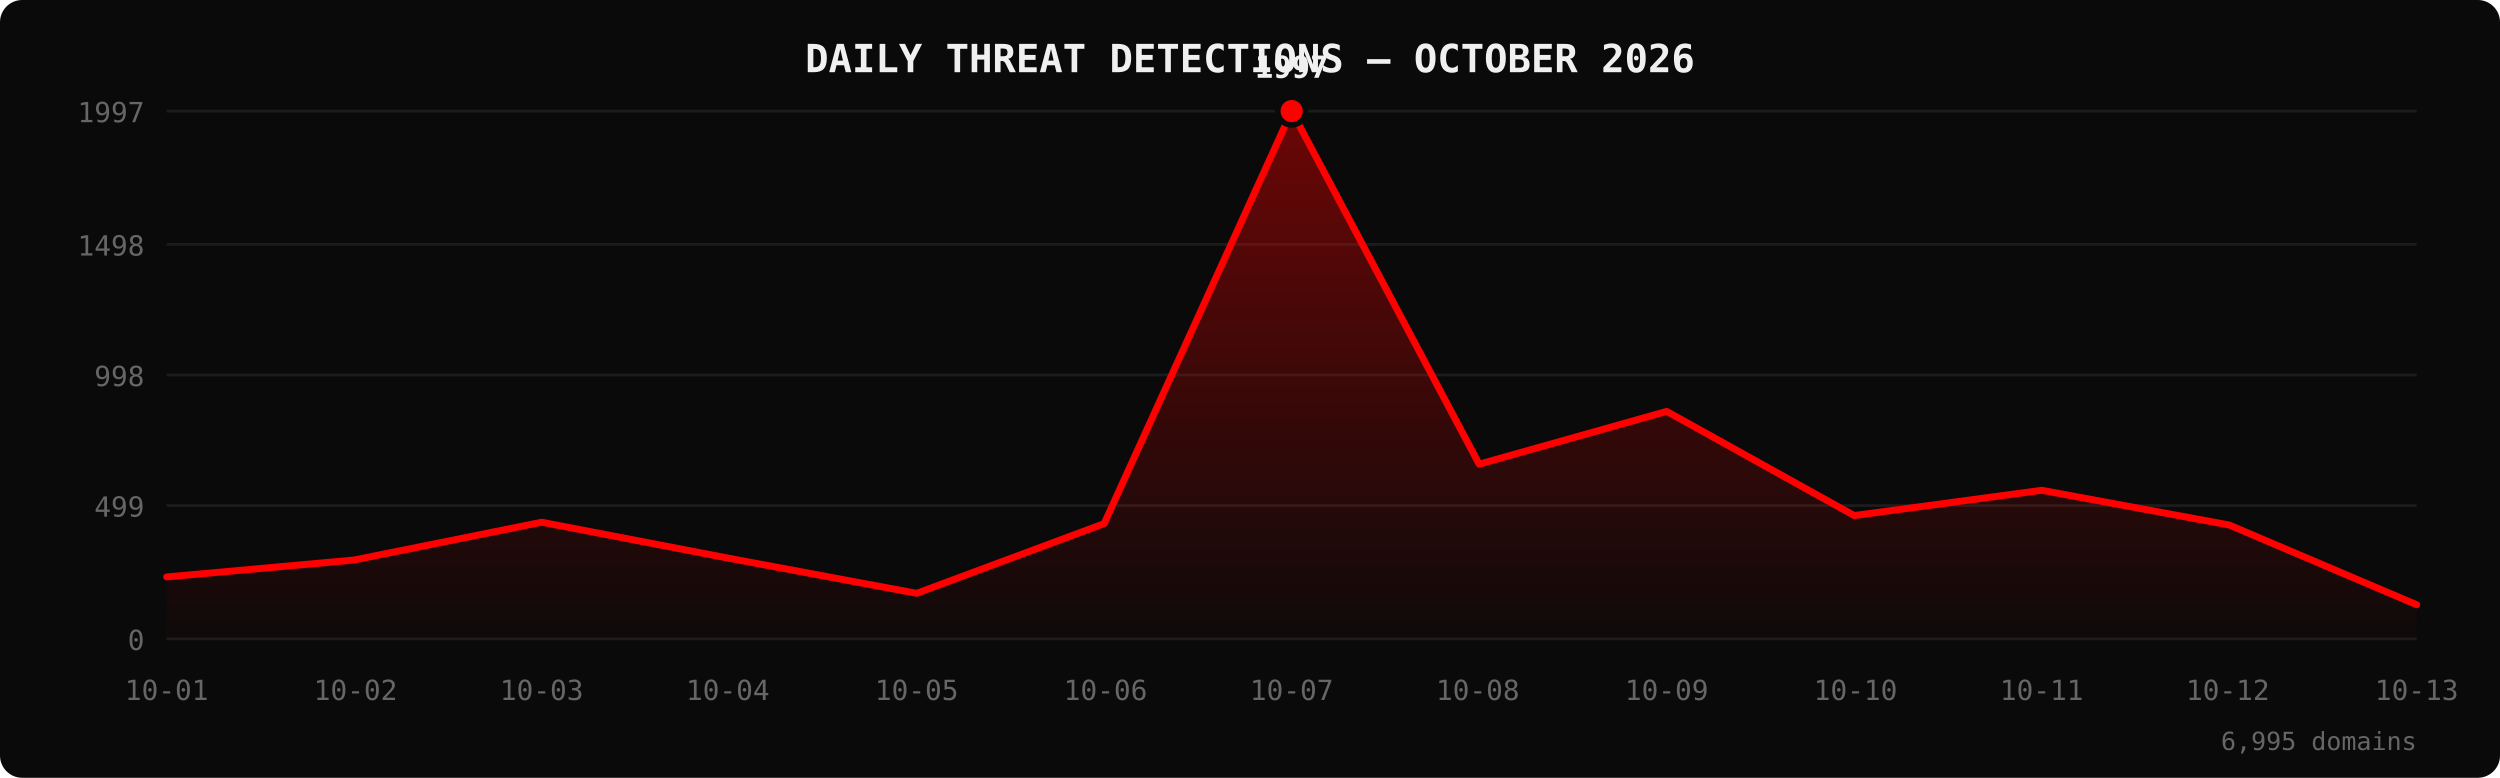
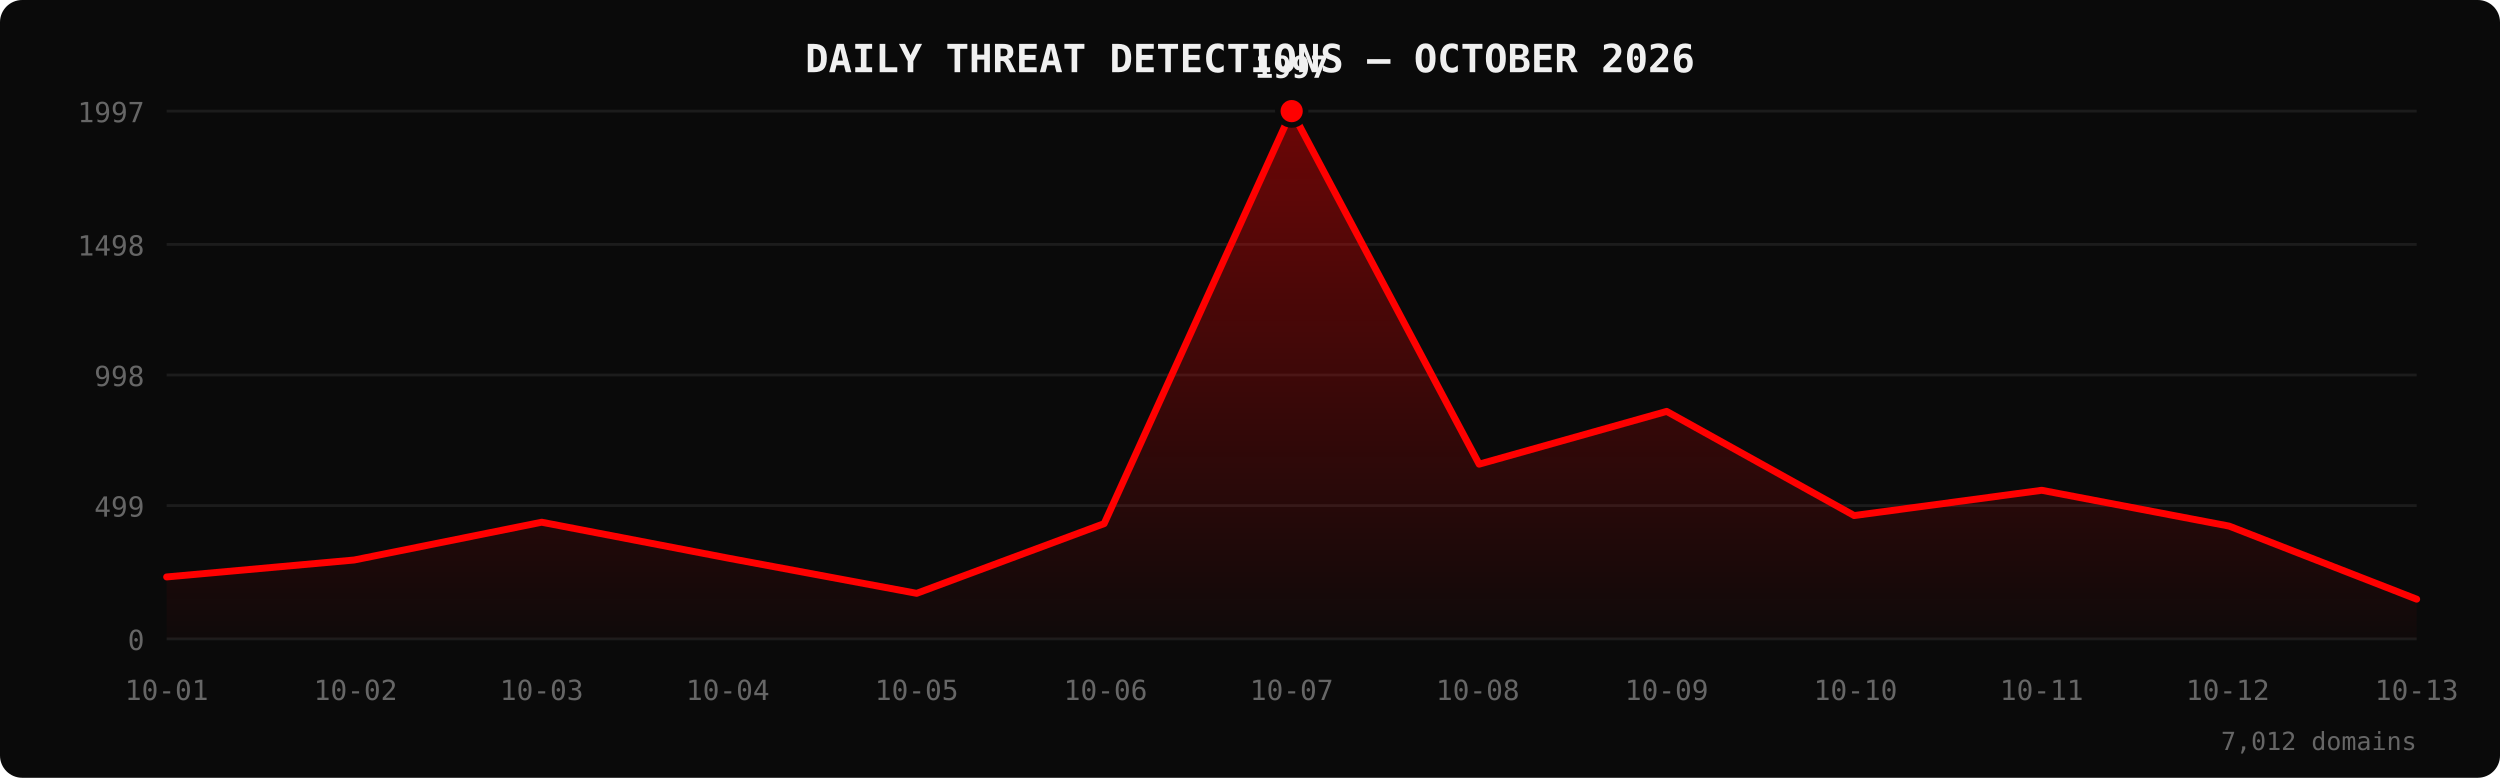
<svg xmlns="http://www.w3.org/2000/svg" width="900" height="280" viewBox="0 0 900 280">
  <rect width="900" height="280" rx="8" fill="#0A0A0A" />
  <text x="450" y="26" fill="#F0F0F0" font-size="14" text-anchor="middle" font-family="monospace" font-weight="bold">DAILY THREAT DETECTIONS — OCTOBER 2026</text>
  <line x1="60" y1="230" x2="870" y2="230" stroke="#1C1C1C" stroke-width="1" />
  <text x="52" y="234" fill="#666" font-size="10" text-anchor="end" font-family="monospace">0</text>
  <line x1="60" y1="182" x2="870" y2="182" stroke="#1C1C1C" stroke-width="1" />
  <text x="52" y="186" fill="#666" font-size="10" text-anchor="end" font-family="monospace">499</text>
  <line x1="60" y1="135" x2="870" y2="135" stroke="#1C1C1C" stroke-width="1" />
  <text x="52" y="139" fill="#666" font-size="10" text-anchor="end" font-family="monospace">998</text>
  <line x1="60" y1="88" x2="870" y2="88" stroke="#1C1C1C" stroke-width="1" />
  <text x="52" y="92" fill="#666" font-size="10" text-anchor="end" font-family="monospace">1498</text>
  <line x1="60" y1="40" x2="870" y2="40" stroke="#1C1C1C" stroke-width="1" />
  <text x="52" y="44" fill="#666" font-size="10" text-anchor="end" font-family="monospace">1997</text>
  <defs>
    <linearGradient id="areaGrad" x1="0" y1="0" x2="0" y2="1">
      <stop offset="0%" stop-color="#FF0000" stop-opacity="0.4" />
      <stop offset="100%" stop-color="#FF0000" stop-opacity="0.02" />
    </linearGradient>
  </defs>
-   <path d="M60.0,230 L60.0,207.7 L127.5,201.6 L195.0,188.0 L262.5,201.0 L330.0,213.6 L397.5,188.5 L465.0,40.0 L532.5,167.1 L600.0,148.1 L667.5,185.6 L735.0,176.5 L802.5,189.0 L870.0,217.7 L870.0,230 Z" fill="url(#areaGrad)" />
-   <polyline points="60.0,207.7 127.5,201.6 195.0,188.0 262.5,201.0 330.0,213.6 397.5,188.5 465.0,40.0 532.5,167.1 600.0,148.1 667.5,185.6 735.0,176.5 802.5,189.0 870.0,217.7" fill="none" stroke="#FF0000" stroke-width="2.5" stroke-linejoin="round" stroke-linecap="round" />
+   <path d="M60.0,230 L60.0,207.7 L127.5,201.6 L195.0,188.0 L262.5,201.0 L330.0,213.6 L397.5,188.5 L465.0,40.0 L532.5,167.1 L600.0,148.1 L667.5,185.6 L735.0,176.5 L802.5,189.4 L870.0,215.7 L870.0,230 Z" fill="url(#areaGrad)" />
+   <polyline points="60.0,207.7 127.5,201.6 195.0,188.0 262.5,201.0 330.0,213.6 397.5,188.5 465.0,40.0 532.5,167.1 600.0,148.1 667.5,185.6 735.0,176.5 802.5,189.4 870.0,215.7" fill="none" stroke="#FF0000" stroke-width="2.5" stroke-linejoin="round" stroke-linecap="round" />
  <circle cx="465.0" cy="40.0" r="5" fill="#FF0000" stroke="#0A0A0A" stroke-width="2" />
  <text x="465.0" y="28.0" fill="#F0F0F0" font-size="11" text-anchor="middle" font-family="monospace" font-weight="bold">1997</text>
  <text x="60" y="252" fill="#666" font-size="10" text-anchor="middle" font-family="monospace">10-01</text>
  <text x="128" y="252" fill="#666" font-size="10" text-anchor="middle" font-family="monospace">10-02</text>
  <text x="195" y="252" fill="#666" font-size="10" text-anchor="middle" font-family="monospace">10-03</text>
  <text x="262" y="252" fill="#666" font-size="10" text-anchor="middle" font-family="monospace">10-04</text>
  <text x="330" y="252" fill="#666" font-size="10" text-anchor="middle" font-family="monospace">10-05</text>
  <text x="398" y="252" fill="#666" font-size="10" text-anchor="middle" font-family="monospace">10-06</text>
  <text x="465" y="252" fill="#666" font-size="10" text-anchor="middle" font-family="monospace">10-07</text>
  <text x="532" y="252" fill="#666" font-size="10" text-anchor="middle" font-family="monospace">10-08</text>
  <text x="600" y="252" fill="#666" font-size="10" text-anchor="middle" font-family="monospace">10-09</text>
  <text x="668" y="252" fill="#666" font-size="10" text-anchor="middle" font-family="monospace">10-10</text>
  <text x="735" y="252" fill="#666" font-size="10" text-anchor="middle" font-family="monospace">10-11</text>
  <text x="802" y="252" fill="#666" font-size="10" text-anchor="middle" font-family="monospace">10-12</text>
  <text x="870" y="252" fill="#666" font-size="10" text-anchor="middle" font-family="monospace">10-13</text>
-   <text x="870" y="270" fill="#666" font-size="9" text-anchor="end" font-family="monospace">6,995 domains</text>
+   <text x="870" y="270" fill="#666" font-size="9" text-anchor="end" font-family="monospace">7,012 domains</text>
</svg>
